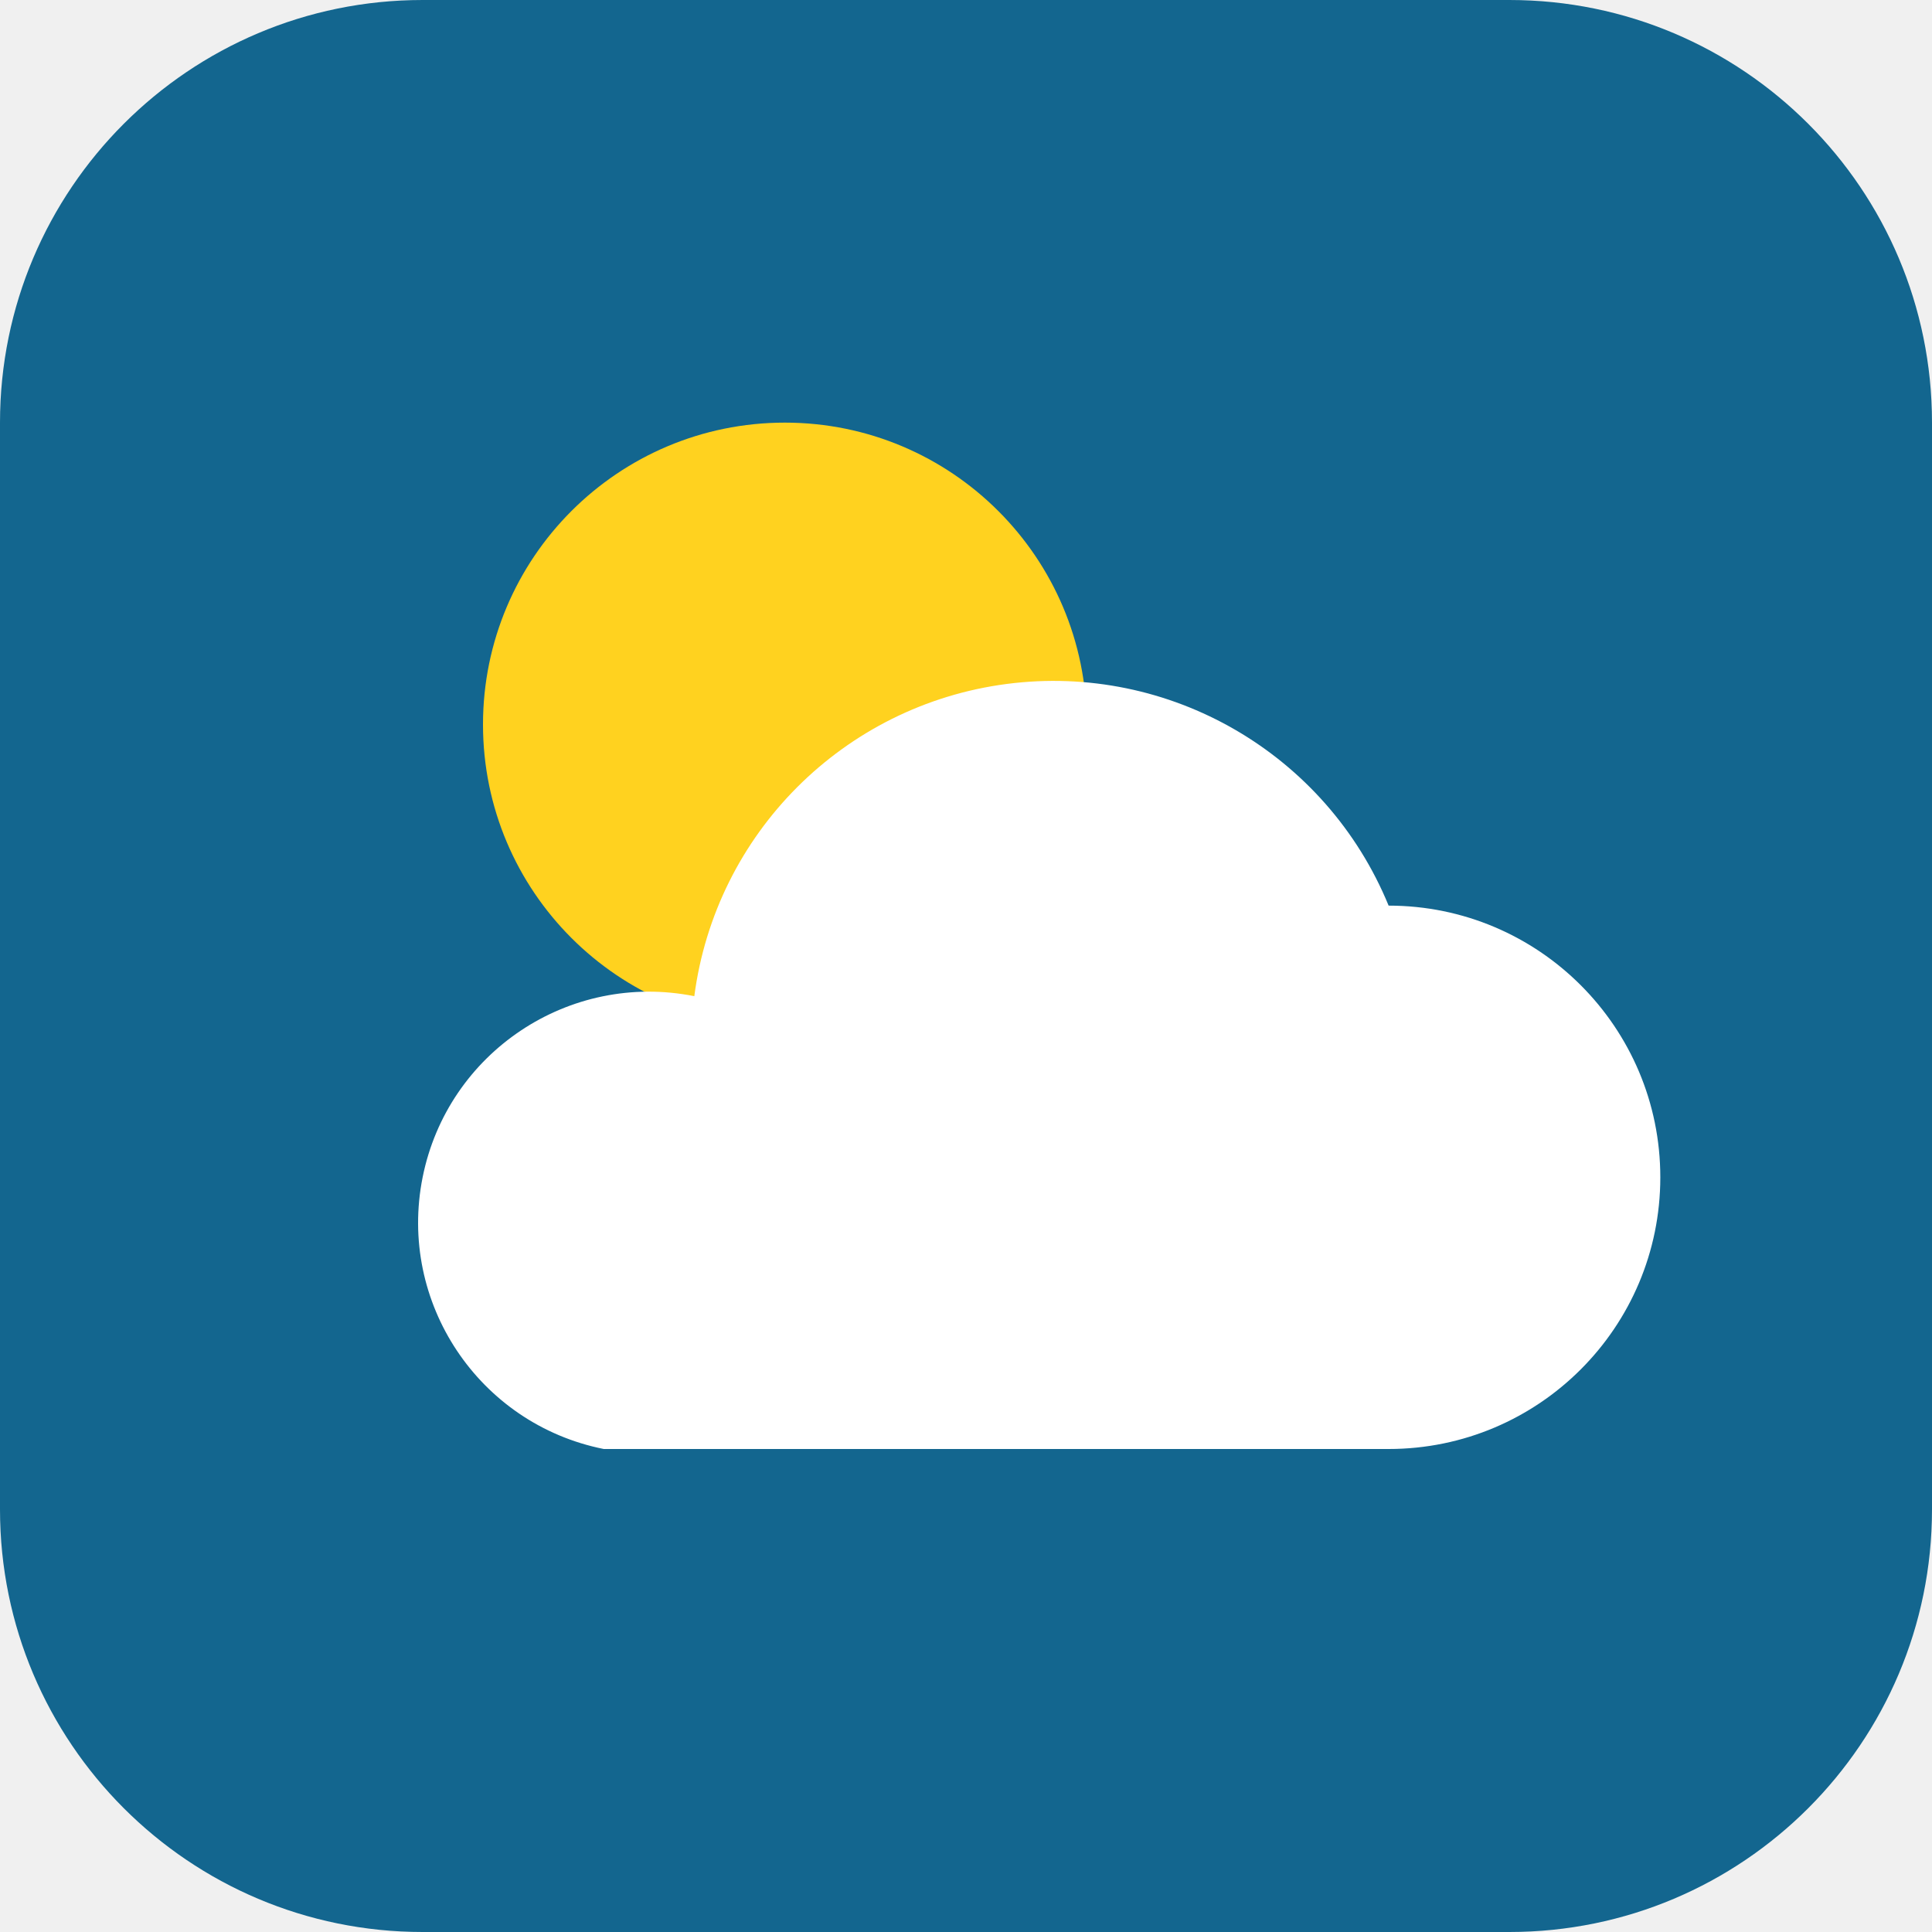
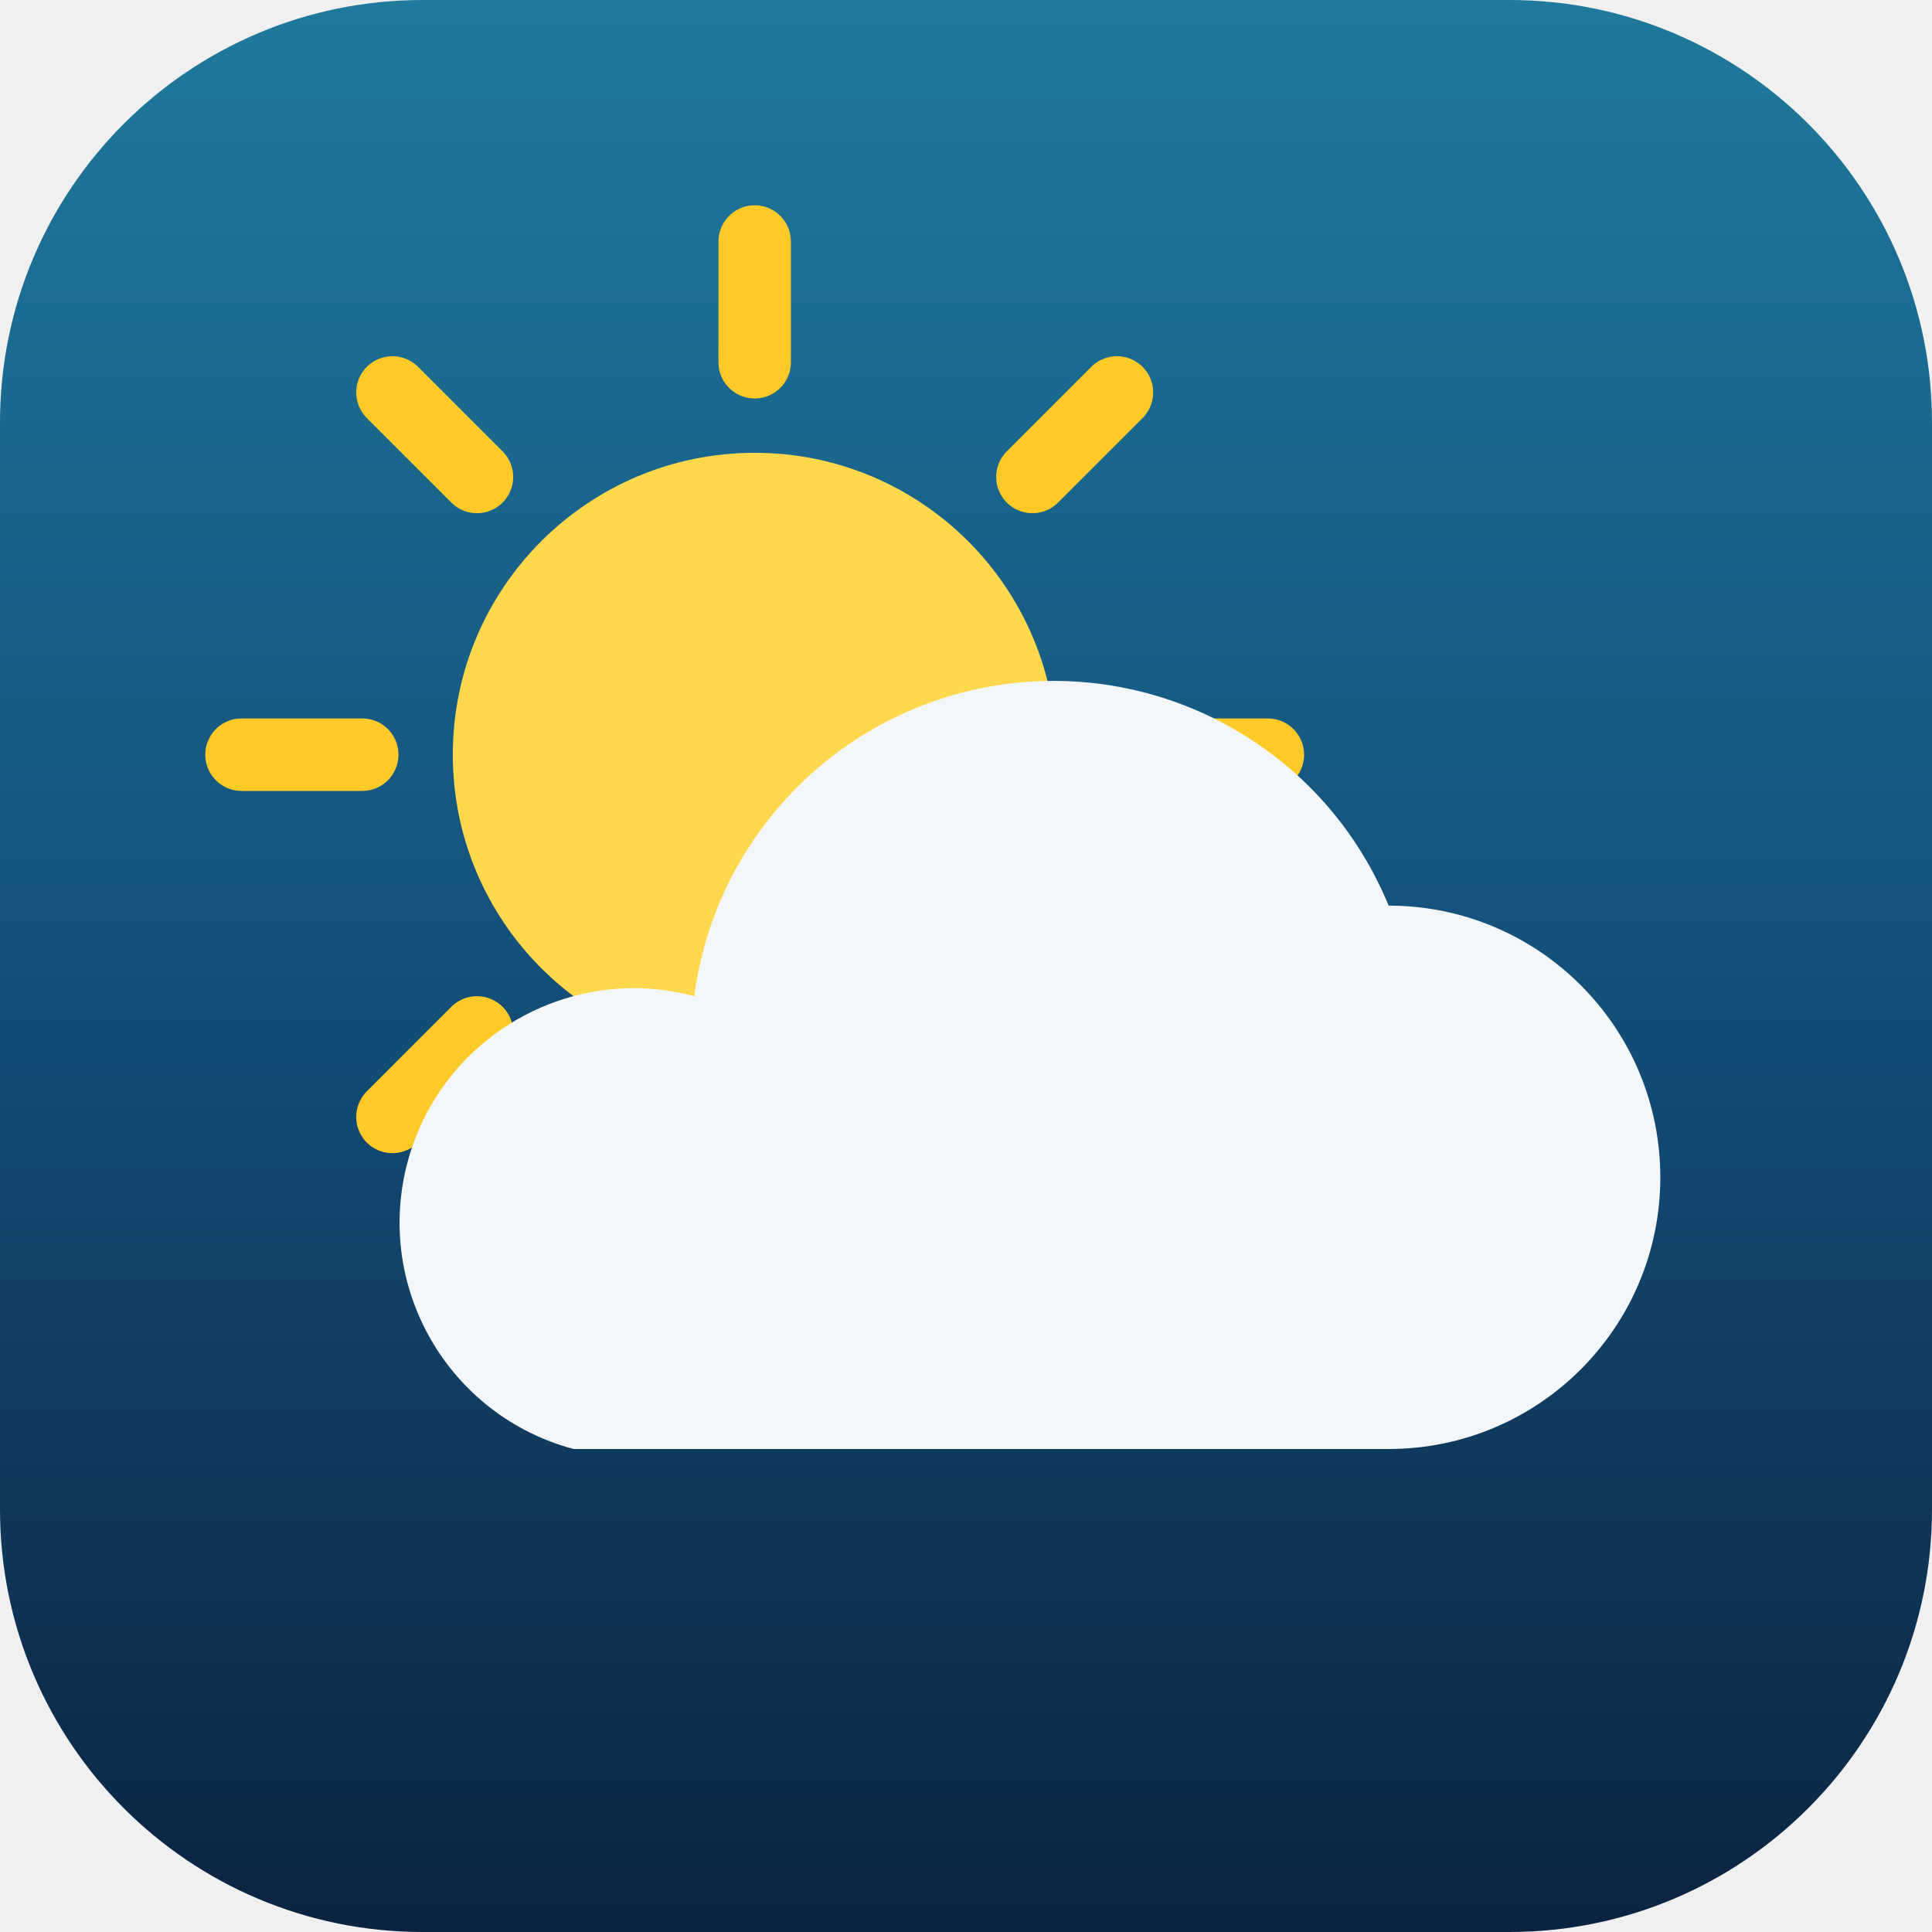
<svg xmlns="http://www.w3.org/2000/svg" viewBox="0 0 64 64">
-   <rect width="64" height="64" rx="14" fill="#13668f" />
-   <circle cx="26" cy="24" r="10" fill="#ffd21f" />
-   <path d="M20 48h26a9 9 0 0 0 0-18 12 12 0 0 0-23 3 7.5 7.5 0 0 0-3 15z" fill="#fff" />
+   <defs>
+     <linearGradient id="g" x1="0" y1="0" x2="0" y2="1">
+       <stop offset="0" stop-color="#1f7a9c" />
+       <stop offset=".5" stop-color="#14507a" />
+       <stop offset="1" stop-color="#0b2340" />
+     </linearGradient>
+   </defs>
+   <rect width="64" height="64" rx="14" fill="url(#g)" />
+   <g stroke="#ffc928" stroke-width="2.4" stroke-linecap="round" transform="translate(25 25)">
+     <line x1="0" y1="-13" x2="0" y2="-17" />
+     <line x1="9.2" y1="-9.2" x2="12" y2="-12" />
+     <line x1="-9.2" y1="-9.2" x2="-12" y2="-12" />
+     <line x1="-13" y1="0" x2="-17" y2="0" />
+     <line x1="13" y1="0" x2="17" y2="0" />
+     <line x1="-9.2" y1="9.2" x2="-12" y2="12" />
+   </g>
+   <circle cx="25" cy="25" r="10" fill="#ffd84d" />
+   <path d="M19 48h27a9 9 0 0 0 0-18 12 12 0 0 0-23 3 7.5 7.5 0 0 0-4 15z" fill="#f4f7fa" />
</svg>
